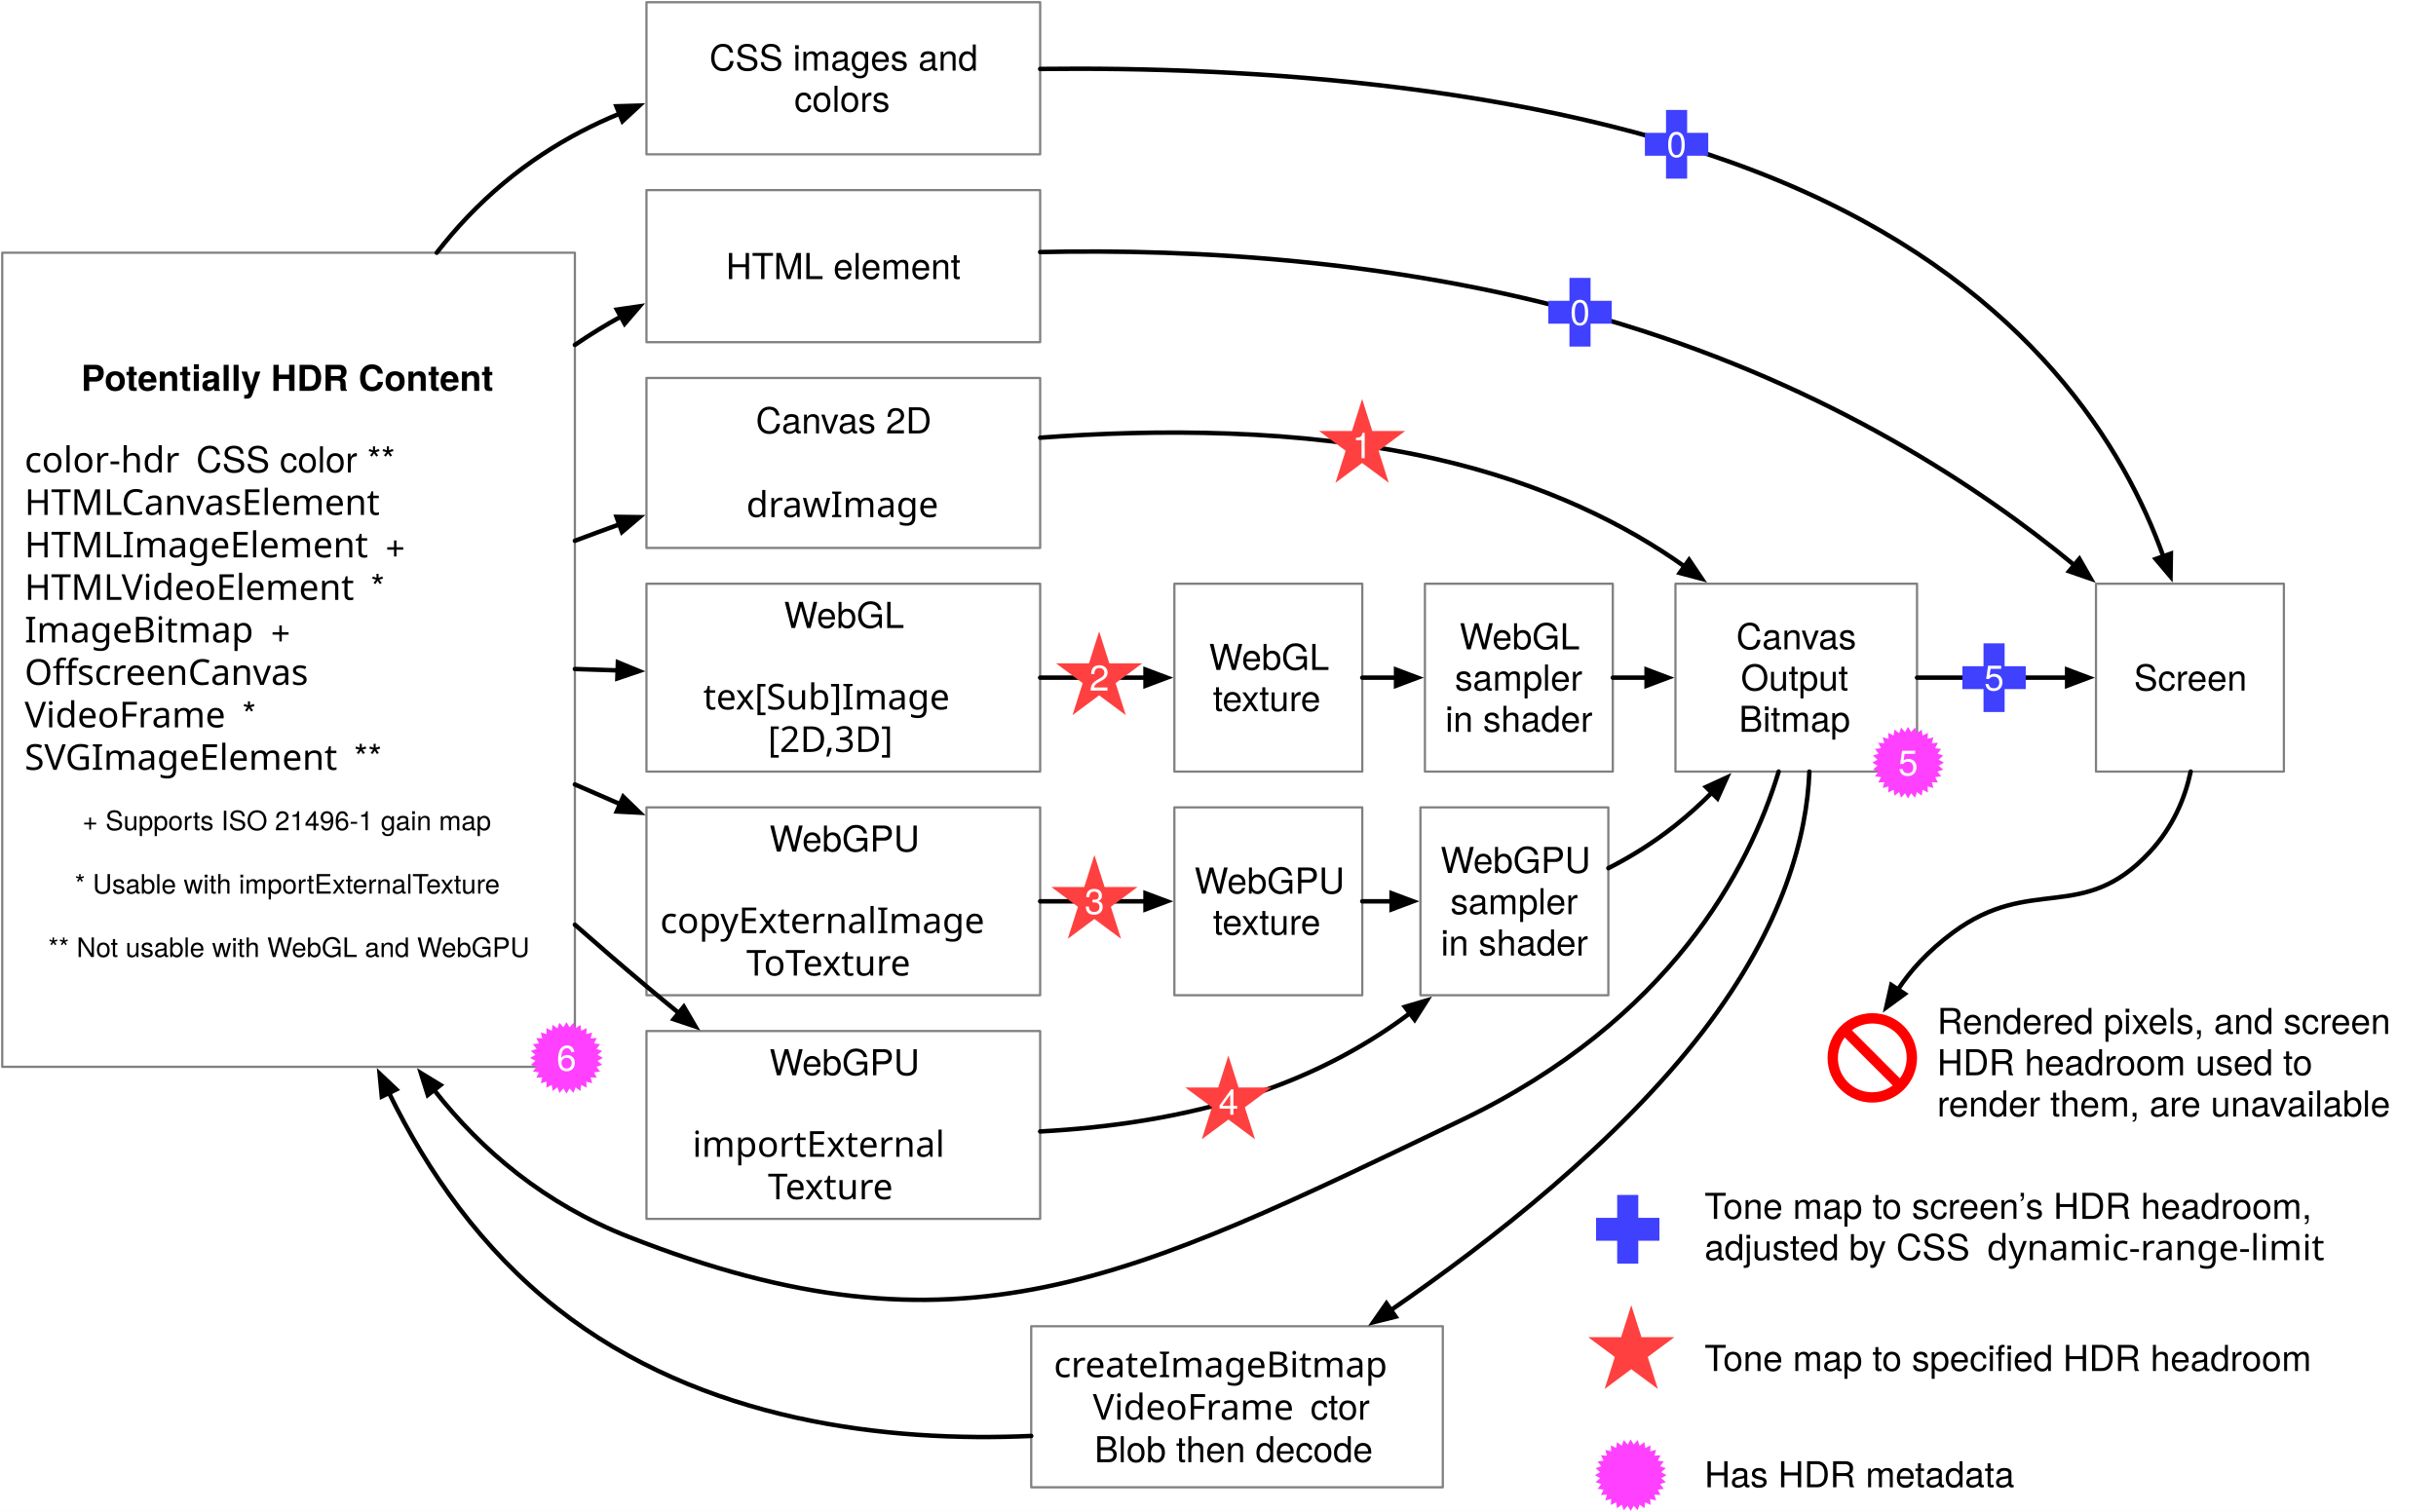
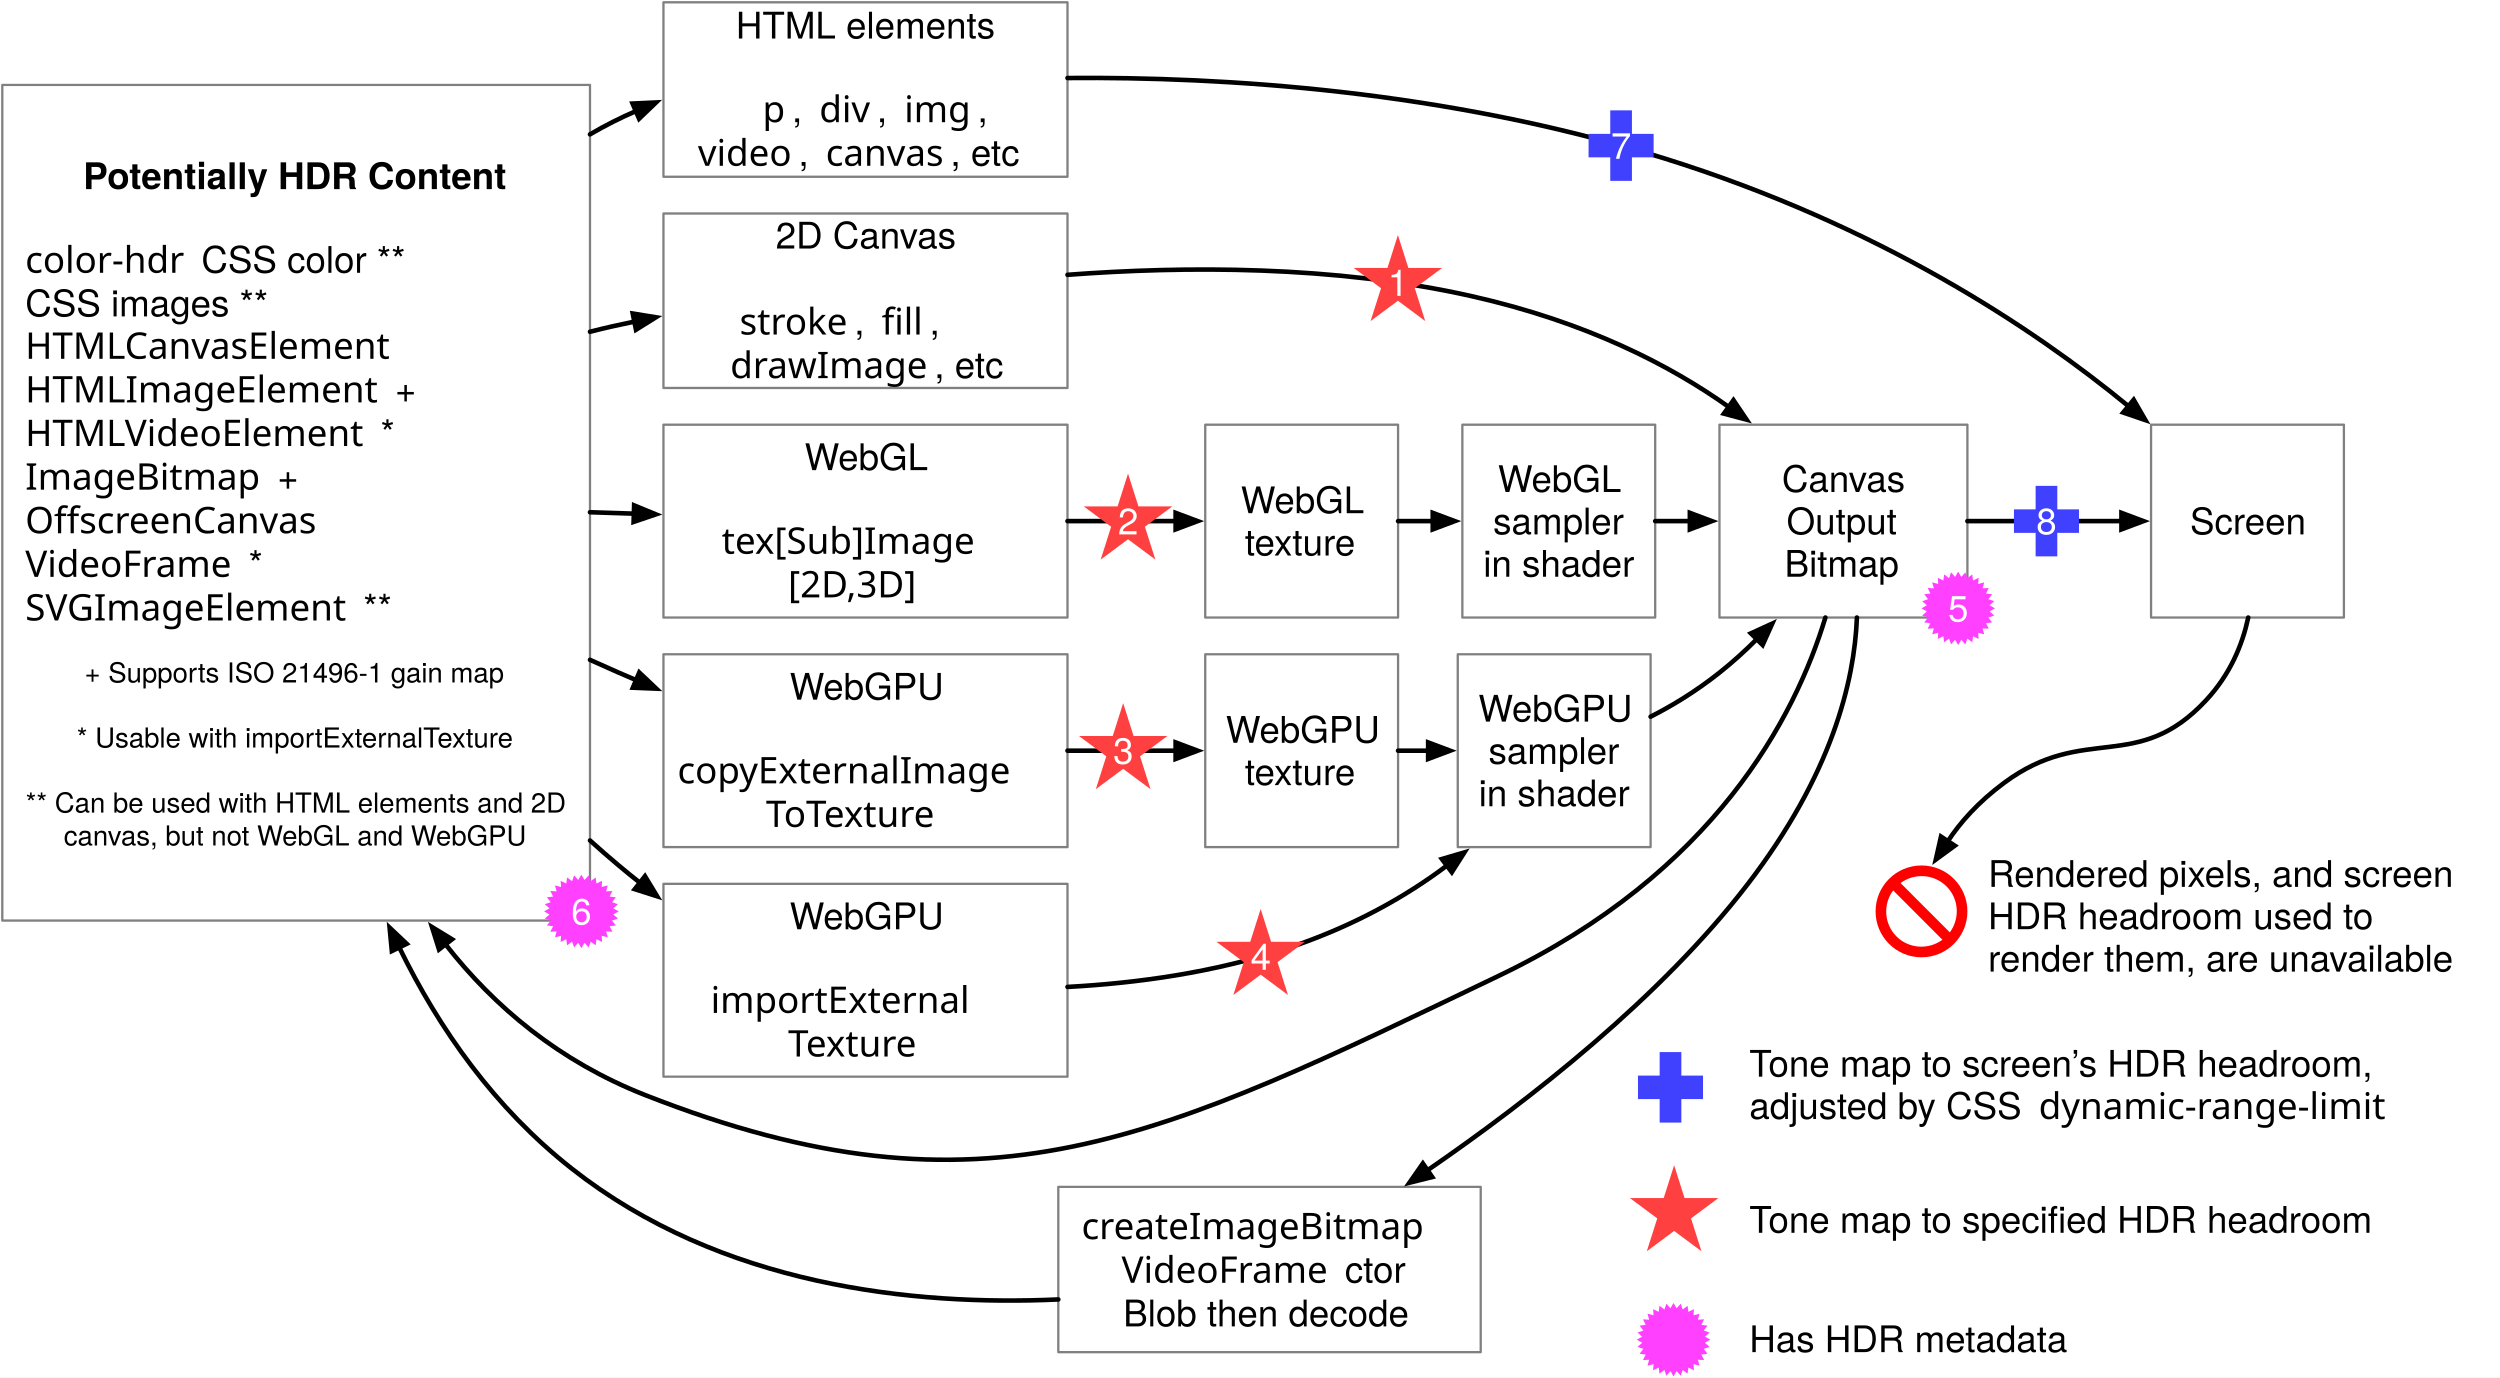
- <svg xmlns="http://www.w3.org/2000/svg" version="1.1" viewBox="-801 175 1089 676" width="1089" height="676">
+ <svg xmlns="http://www.w3.org/2000/svg" version="1.1" viewBox="-801 251 1089 600" width="1089" height="600">
  <defs>
    <marker orient="auto" overflow="visible" markerUnits="strokeWidth" id="FilledArrow_Marker" stroke-linejoin="miter" stroke-miterlimit="10" viewBox="-1 -3 7 6" markerWidth="7" markerHeight="6" color="black">
      <g>
        <path d="M 4.8 0 L 0 -1.8 L 0 1.8 Z" fill="currentColor" stroke="currentColor" stroke-width="1" />
      </g>
    </marker>
  </defs>
  <g id="HDR_APIs" stroke="none" stroke-dasharray="none" fill-opacity="1" stroke-opacity="1" fill="none">
-     <rect fill="white" x="-801" y="175" width="1089" height="676" />
+     <rect fill="white" x="-801" y="251" width="1089" height="600" />
    <g id="HDR_APIs_Layer_1">
      <g id="Graphic_282">
        <rect x="-52" y="436" width="108" height="84" fill="white" />
        <rect x="-52" y="436" width="108" height="84" stroke="gray" stroke-linecap="round" stroke-linejoin="round" stroke-width="1" />
        <text transform="translate(-47 450.328)" fill="black">
          <tspan font-family="Helvetica Neue" font-size="16" fill="black" x="22.184" y="15" xml:space="preserve">Canvas</tspan>
          <tspan font-family="Helvetica Neue" font-size="16" fill="black" x="24.24" y="33.448" xml:space="preserve">Output </tspan>
          <tspan font-family="Helvetica Neue" font-size="16" fill="black" x="23.36" y="51.896" xml:space="preserve">Bitmap</tspan>
        </text>
      </g>
      <g id="Graphic_295">
        <rect x="-512" y="344" width="176" height="76" fill="white" />
        <rect x="-512" y="344" width="176" height="76" stroke="gray" stroke-linecap="round" stroke-linejoin="round" stroke-width="1" />
-         <text transform="translate(-507 353.776)" fill="black">
-           <tspan font-family="Helvetica Neue" font-size="16" fill="black" x="43.88" y="15" xml:space="preserve">Canvas 2D</tspan>
-           <tspan font-family="Menlo" font-size="16" fill="black" x="39.652" y="52.448" xml:space="preserve">drawImage</tspan>
+         <text transform="translate(-507 344.276)" fill="black">
+           <tspan font-family="Helvetica Neue" font-size="16" fill="black" x="43.88" y="15" xml:space="preserve">2D Canvas</tspan>
+           <tspan font-family="Menlo" font-size="16" fill="black" x="28.164" y="52.448" xml:space="preserve">stroke</tspan>
+           <tspan font-family="Helvetica Neue" font-size="16" fill="black" y="52.448" xml:space="preserve">, </tspan>
+           <tspan font-family="Menlo" font-size="16" fill="black" y="52.448" xml:space="preserve">fill</tspan>
+           <tspan font-family="Helvetica Neue" font-size="16" fill="black" y="52.448" xml:space="preserve">, </tspan>
+           <tspan font-family="Menlo" font-size="16" fill="black" x="24.092" y="71.448" xml:space="preserve">drawImage</tspan>
+           <tspan font-family="Helvetica Neue" font-size="16" fill="black" y="71.448" xml:space="preserve">, etc</tspan>
        </text>
      </g>
      <g id="Graphic_298">
        <rect x="-164" y="436" width="84" height="84" fill="white" />
        <rect x="-164" y="436" width="84" height="84" stroke="gray" stroke-linecap="round" stroke-linejoin="round" stroke-width="1" />
        <text transform="translate(-159 450.328)" fill="black">
          <tspan font-family="Helvetica Neue" font-size="16" fill="black" x="10.488" y="15" xml:space="preserve">WebGL</tspan>
          <tspan font-family="Helvetica Neue" font-size="16" fill="black" x="8.4" y="33.448" xml:space="preserve">sampler </tspan>
          <tspan font-family="Helvetica Neue" font-size="16" fill="black" x="4.104" y="51.896" xml:space="preserve">in shader</tspan>
        </text>
      </g>
      <g id="Graphic_299">
        <rect x="-166" y="536" width="84" height="84" fill="white" />
        <rect x="-166" y="536" width="84" height="84" stroke="gray" stroke-linecap="round" stroke-linejoin="round" stroke-width="1" />
        <text transform="translate(-161 550.328)" fill="black">
          <tspan font-family="Helvetica Neue" font-size="16" fill="black" x="3.976" y="15" xml:space="preserve">WebGPU</tspan>
          <tspan font-family="Helvetica Neue" font-size="16" fill="black" x="8.4" y="33.448" xml:space="preserve">sampler </tspan>
          <tspan font-family="Helvetica Neue" font-size="16" fill="black" x="4.104" y="51.896" xml:space="preserve">in shader</tspan>
        </text>
      </g>
      <g id="Graphic_300">
        <rect x="-512" y="436" width="176" height="84" fill="white" />
        <rect x="-512" y="436" width="176" height="84" stroke="gray" stroke-linecap="round" stroke-linejoin="round" stroke-width="1" />
        <text transform="translate(-507 440.776)" fill="black">
          <tspan font-family="Helvetica Neue" font-size="16" fill="black" x="56.488" y="15" xml:space="preserve">WebGL</tspan>
          <tspan font-family="Menlo" font-size="16" fill="black" x="20.387" y="51.448" xml:space="preserve">tex[Sub]Image</tspan>
          <tspan font-family="Menlo" font-size="16" fill="black" x="49.285" y="70.448" xml:space="preserve">[2D,3D]</tspan>
        </text>
      </g>
      <g id="Graphic_301">
        <rect x="-512" y="536" width="176" height="84" fill="white" />
        <rect x="-512" y="536" width="176" height="84" stroke="gray" stroke-linecap="round" stroke-linejoin="round" stroke-width="1" />
        <text transform="translate(-507 540.776)" fill="black">
          <tspan font-family="Helvetica Neue" font-size="16" fill="black" x="49.976" y="15" xml:space="preserve">WebGPU</tspan>
          <tspan font-family="Menlo" font-size="16" fill="black" x="1.121" y="51.448" xml:space="preserve">copyExternalImage</tspan>
          <tspan font-family="Menlo" font-size="16" fill="black" x="39.652" y="70.448" xml:space="preserve">ToTexture</tspan>
        </text>
      </g>
      <g id="Graphic_303">
        <rect x="-276" y="436" width="84" height="84" fill="white" />
        <rect x="-276" y="436" width="84" height="84" stroke="gray" stroke-linecap="round" stroke-linejoin="round" stroke-width="1" />
        <text transform="translate(-271 459.552)" fill="black">
          <tspan font-family="Helvetica Neue" font-size="16" fill="black" x="10.488" y="15" xml:space="preserve">WebGL</tspan>
          <tspan font-family="Helvetica Neue" font-size="16" fill="black" x="12.256" y="33.448" xml:space="preserve">texture</tspan>
        </text>
      </g>
      <g id="Graphic_304">
        <rect x="-276" y="536" width="84" height="84" fill="white" />
        <rect x="-276" y="536" width="84" height="84" stroke="gray" stroke-linecap="round" stroke-linejoin="round" stroke-width="1" />
        <text transform="translate(-271 559.552)" fill="black">
          <tspan font-family="Helvetica Neue" font-size="16" fill="black" x="3.976" y="15" xml:space="preserve">WebGPU</tspan>
          <tspan font-family="Helvetica Neue" font-size="16" fill="black" x="12.256" y="33.448" xml:space="preserve">texture</tspan>
        </text>
      </g>
      <g id="Graphic_305">
        <rect x="-512" y="636" width="176" height="84" fill="white" />
        <rect x="-512" y="636" width="176" height="84" stroke="gray" stroke-linecap="round" stroke-linejoin="round" stroke-width="1" />
        <text transform="translate(-507 640.776)" fill="black">
          <tspan font-family="Helvetica Neue" font-size="16" fill="black" x="49.976" y="15" xml:space="preserve">WebGPU</tspan>
          <tspan font-family="Menlo" font-size="16" fill="black" x="15.57" y="51.448" xml:space="preserve">importExternal</tspan>
          <tspan font-family="Menlo" font-size="16" fill="black" x="49.285" y="70.448" xml:space="preserve">Texture</tspan>
        </text>
      </g>
      <g id="Graphic_306">
        <rect x="-800" y="288" width="256" height="364" fill="white" />
        <rect x="-800" y="288" width="256" height="364" stroke="gray" stroke-linecap="round" stroke-linejoin="round" stroke-width="1" />
-         <text transform="translate(-790 333.764)" fill="black">
+         <text transform="translate(-790 317.372)" fill="black">
          <tspan font-family="Helvetica Neue" font-weight="bold" font-size="16" fill="black" x="25.264" y="16" xml:space="preserve">Potentially HDR Content</tspan>
          <tspan font-family="Menlo" font-size="16" fill="black" x="0" y="52.464" xml:space="preserve">color-hdr</tspan>
          <tspan font-family="Helvetica Neue" font-size="16" fill="black" y="52.464" xml:space="preserve"> CSS color **</tspan>
-           <tspan font-family="Menlo" font-size="16" fill="black" x="0" y="71.464" xml:space="preserve">HTMLCanvasElement</tspan>
-           <tspan font-family="Menlo" font-size="16" fill="black" x="0" y="90.464" xml:space="preserve">HTMLImageElement</tspan>
-           <tspan font-family="Helvetica Neue" font-size="16" fill="black" y="90.464" xml:space="preserve"> +</tspan>
-           <tspan font-family="Menlo" font-size="16" fill="black" x="0" y="109.464" xml:space="preserve">HTMLVideoElement</tspan>
-           <tspan font-family="Helvetica Neue" font-size="16" fill="black" y="109.464" xml:space="preserve"> *</tspan>
-           <tspan font-family="Menlo" font-size="16" fill="black" x="0" y="128.464" xml:space="preserve">ImageBitmap</tspan>
-           <tspan font-family="Helvetica Neue" font-size="16" fill="black" y="128.464" xml:space="preserve"> +</tspan>
-           <tspan font-family="Menlo" font-size="16" fill="black" x="0" y="147.464" xml:space="preserve">OffscreenCanvas</tspan>
-           <tspan font-family="Menlo" font-size="16" fill="black" x="0" y="166.464" xml:space="preserve">VideoFrame</tspan>
-           <tspan font-family="Helvetica Neue" font-size="16" fill="black" y="166.464" xml:space="preserve"> *</tspan>
-           <tspan font-family="Menlo" font-size="16" fill="black" x="0" y="185.464" xml:space="preserve">SVGImageElement</tspan>
-           <tspan font-family="Helvetica Neue" font-size="16" fill="black" y="185.464" xml:space="preserve"> **</tspan>
-           <tspan font-family="Helvetica Neue" font-size="12" fill="black" x="25.804" y="212.464" xml:space="preserve">+ Supports ISO 21496-1 gain map</tspan>
-           <tspan font-family="Helvetica Neue" font-size="12" fill="black" x="22.444" y="240.8" xml:space="preserve">* Usable with importExternalTexture</tspan>
-           <tspan font-family="Helvetica Neue" font-size="12" fill="black" x="10.558" y="269.136" xml:space="preserve">** Not usable with WebGL and WebGPU</tspan>
+           <tspan font-family="Helvetica Neue" font-size="16" fill="black" x="0" y="71.464" xml:space="preserve">CSS images **</tspan>
+           <tspan font-family="Menlo" font-size="16" fill="black" x="0" y="89.912" xml:space="preserve">HTMLCanvasElement</tspan>
+           <tspan font-family="Menlo" font-size="16" fill="black" x="0" y="108.912" xml:space="preserve">HTMLImageElement</tspan>
+           <tspan font-family="Helvetica Neue" font-size="16" fill="black" y="108.912" xml:space="preserve"> +</tspan>
+           <tspan font-family="Menlo" font-size="16" fill="black" x="0" y="127.912" xml:space="preserve">HTMLVideoElement</tspan>
+           <tspan font-family="Helvetica Neue" font-size="16" fill="black" y="127.912" xml:space="preserve"> *</tspan>
+           <tspan font-family="Menlo" font-size="16" fill="black" x="0" y="146.912" xml:space="preserve">ImageBitmap</tspan>
+           <tspan font-family="Helvetica Neue" font-size="16" fill="black" y="146.912" xml:space="preserve"> +</tspan>
+           <tspan font-family="Menlo" font-size="16" fill="black" x="0" y="165.912" xml:space="preserve">OffscreenCanvas</tspan>
+           <tspan font-family="Menlo" font-size="16" fill="black" x="0" y="184.912" xml:space="preserve">VideoFrame</tspan>
+           <tspan font-family="Helvetica Neue" font-size="16" fill="black" y="184.912" xml:space="preserve"> *</tspan>
+           <tspan font-family="Menlo" font-size="16" fill="black" x="0" y="203.912" xml:space="preserve">SVGImageElement</tspan>
+           <tspan font-family="Helvetica Neue" font-size="16" fill="black" y="203.912" xml:space="preserve"> **</tspan>
+           <tspan font-family="Helvetica Neue" font-size="12" fill="black" x="25.804" y="230.912" xml:space="preserve">+ Supports ISO 21496-1 gain map</tspan>
+           <tspan font-family="Helvetica Neue" font-size="12" fill="black" x="22.444" y="259.248" xml:space="preserve">* Usable with importExternalTexture</tspan>
+           <tspan font-family="Helvetica Neue" font-size="12" fill="black" x=".184" y="287.584" xml:space="preserve">** Can be used with HTML elements and 2D </tspan>
+           <tspan font-family="Helvetica Neue" font-size="12" fill="black" x="16.768" y="301.92" xml:space="preserve">canvas, but not WebGL and WebGPU</tspan>
        </text>
      </g>
      <g id="Line_307">
        <line x1="-544" y1="474.129" x2="-524.893" y2="474.745" marker-end="url(#FilledArrow_Marker)" stroke="black" stroke-linecap="round" stroke-linejoin="round" stroke-width="2" />
      </g>
      <g id="Line_308">
-         <line x1="-544" y1="525.742" x2="-523.827" y2="534.527" marker-end="url(#FilledArrow_Marker)" stroke="black" stroke-linecap="round" stroke-linejoin="round" stroke-width="2" />
+         <path d="M -544 538.424 C -539.842 540.32 -535.669 542.183 -531.496 544 C -528.932 545.117 -526.411 546.197 -523.935 547.243" marker-end="url(#FilledArrow_Marker)" stroke="black" stroke-linecap="round" stroke-linejoin="round" stroke-width="2" />
      </g>
      <g id="Line_309">
-         <path d="M -544 588.467 C -533.143 598.01 -522.36 607.311 -512 616 C -506.922 620.259 -502.118 624.226 -497.575 627.922" marker-end="url(#FilledArrow_Marker)" stroke="black" stroke-linecap="round" stroke-linejoin="round" stroke-width="2" />
+         <path d="M -544 617.105 C -539.842 620.859 -535.669 624.5 -531.496 628 C -528.357 630.633 -525.284 633.13 -522.277 635.499" marker-end="url(#FilledArrow_Marker)" stroke="black" stroke-linecap="round" stroke-linejoin="round" stroke-width="2" />
      </g>
      <g id="Line_310">
        <line x1="-336" y1="578" x2="-288.9" y2="578" marker-end="url(#FilledArrow_Marker)" stroke="black" stroke-linecap="round" stroke-linejoin="round" stroke-width="2" />
      </g>
      <g id="Line_311">
        <line x1="-336" y1="478" x2="-288.9" y2="478" marker-end="url(#FilledArrow_Marker)" stroke="black" stroke-linecap="round" stroke-linejoin="round" stroke-width="2" />
      </g>
      <g id="Line_312">
        <line x1="-192" y1="478" x2="-176.9" y2="478" marker-end="url(#FilledArrow_Marker)" stroke="black" stroke-linecap="round" stroke-linejoin="round" stroke-width="2" />
      </g>
      <g id="Line_313">
        <line x1="-192" y1="578" x2="-178.9" y2="578" marker-end="url(#FilledArrow_Marker)" stroke="black" stroke-linecap="round" stroke-linejoin="round" stroke-width="2" />
      </g>
      <g id="Line_314">
        <path d="M -336 680.903 C -306.041 679.293 -272.025 674.675 -240 664 C -210.895 654.298 -188.12 641.156 -170.754 628.067" marker-end="url(#FilledArrow_Marker)" stroke="black" stroke-linecap="round" stroke-linejoin="round" stroke-width="2" />
      </g>
      <g id="Line_315">
-         <path d="M -544 416.799 C -537.353 414.291 -530.715 411.84 -524.16 409.485" marker-end="url(#FilledArrow_Marker)" stroke="black" stroke-linecap="round" stroke-linejoin="round" stroke-width="2" />
+         <path d="M -544 395.517 C -537.506 393.855 -531.045 392.393 -524.68 391.107" marker-end="url(#FilledArrow_Marker)" stroke="black" stroke-linecap="round" stroke-linejoin="round" stroke-width="2" />
      </g>
      <g id="Line_316">
        <path d="M -336 370.706 C -285.26 366.894 -219.848 366.513 -160 380 C -109.887 391.293 -73.459 410.105 -47.992 428.244" marker-end="url(#FilledArrow_Marker)" stroke="black" stroke-linecap="round" stroke-linejoin="round" stroke-width="2" />
      </g>
      <g id="Line_317">
        <line x1="-80" y1="478" x2="-64.9" y2="478" marker-end="url(#FilledArrow_Marker)" stroke="black" stroke-linecap="round" stroke-linejoin="round" stroke-width="2" />
      </g>
      <g id="Line_318">
        <path d="M -82 563.188 C -72.531 558.39 -62.241 552.127 -52 544 C -46.112 539.327 -40.698 534.401 -35.761 529.431" marker-end="url(#FilledArrow_Marker)" stroke="black" stroke-linecap="round" stroke-linejoin="round" stroke-width="2" />
      </g>
      <g id="Graphic_319">
        <rect x="136" y="436" width="84" height="84" fill="white" />
        <rect x="136" y="436" width="84" height="84" stroke="gray" stroke-linecap="round" stroke-linejoin="round" stroke-width="1" />
        <text transform="translate(141 468.776)" fill="black">
          <tspan font-family="Helvetica Neue" font-size="16" fill="black" x="11.96" y="15" xml:space="preserve">Screen</tspan>
        </text>
      </g>
      <g id="Line_320">
        <path d="M -5.86 520 C -19.016 563.43 -54.162 631.058 -148 676 C -295.885 746.826 -371.548 786.361 -520 728 C -557.432 713.284 -585.65 689.587 -606.923 662.372" marker-end="url(#FilledArrow_Marker)" stroke="black" stroke-linecap="round" stroke-linejoin="round" stroke-width="2" />
      </g>
      <g id="Graphic_321">
        <rect x="-340" y="768" width="184" height="72" fill="white" />
        <rect x="-340" y="768" width="184" height="72" stroke="gray" stroke-linecap="round" stroke-linejoin="round" stroke-width="1" />
        <text transform="translate(-335 775.776)" fill="black">
          <tspan font-family="Menlo" font-size="16" fill="black" x="5.121" y="15" xml:space="preserve">createImageBitmap</tspan>
          <tspan font-family="Menlo" font-size="16" fill="black" x="22.54" y="34" xml:space="preserve">VideoFrame</tspan>
          <tspan font-family="Helvetica Neue" font-size="16" fill="black" y="34" xml:space="preserve"> ctor</tspan>
          <tspan font-family="Helvetica Neue" font-size="16" fill="black" x="23.28" y="53" xml:space="preserve">Blob then decode</tspan>
        </text>
      </g>
      <g id="Line_324">
        <line x1="56" y1="478" x2="123.1" y2="478" marker-end="url(#FilledArrow_Marker)" stroke="black" stroke-linecap="round" stroke-linejoin="round" stroke-width="2" />
      </g>
      <g id="Line_325">
        <path d="M -340 817.043 C -403.127 819.897 -486.921 811.265 -552 760 C -585.516 733.598 -609.671 699.353 -627.08 663.696" marker-end="url(#FilledArrow_Marker)" stroke="black" stroke-linecap="round" stroke-linejoin="round" stroke-width="2" />
      </g>
      <g id="Line_326">
        <path d="M 7.871 520 C 6.787 548.071 -3.176 588.503 -39.6 636 C -77.45 685.357 -134.364 729.941 -179.156 760.756" marker-end="url(#FilledArrow_Marker)" stroke="black" stroke-linecap="round" stroke-linejoin="round" stroke-width="2" />
      </g>
      <g id="Graphic_335">
        <path d="M -192.069 353.391 L -187.522 367.702 L -172.808 367.702 L -184.712 376.546 L -180.165 390.857 L -192.069 382.012 L -203.973 390.857 L -199.426 376.546 L -211.33 367.702 L -196.616 367.702 Z" fill="#ff4040" />
        <text transform="translate(-196.4615 364.8776)" fill="white">
          <tspan font-family="Helvetica Neue" font-size="16" fill="white" x="0" y="15" xml:space="preserve">1</tspan>
        </text>
      </g>
      <g id="Graphic_336">
        <path d="M 76.274 472.884 L 85.719 472.884 L 85.719 462.645 L 95.158 462.645 L 95.158 472.884 L 104.603 472.884 L 104.603 483.116 L 95.158 483.116 L 95.158 493.355 L 85.719 493.355 L 85.719 483.116 L 76.274 483.116 Z" fill="#4040ff" />
        <text transform="translate(81.274 468.7606)" fill="white">
-           <tspan font-family="Helvetica Neue" font-size="16" fill="white" x="4.717" y="15" xml:space="preserve">5</tspan>
+           <tspan font-family="Helvetica Neue" font-size="16" fill="white" x="4.717" y="15" xml:space="preserve">8</tspan>
        </text>
      </g>
      <g id="Graphic_337">
-         <rect x="-512" y="260" width="176" height="68" fill="white" />
-         <rect x="-512" y="260" width="176" height="68" stroke="gray" stroke-linecap="round" stroke-linejoin="round" stroke-width="1" />
-         <text transform="translate(-507 284.776)" fill="black">
-           <tspan font-family="Helvetica Neue" font-size="16" fill="black" x="30.536" y="15" xml:space="preserve">HTML element</tspan>
+         <rect x="-512" y="252" width="176" height="76" fill="white" />
+         <rect x="-512" y="252" width="176" height="76" stroke="gray" stroke-linecap="round" stroke-linejoin="round" stroke-width="1" />
+         <text transform="translate(-507 252.776)" fill="black">
+           <tspan font-family="Helvetica Neue" font-size="16" fill="black" x="26.536" y="15" xml:space="preserve">HTML elements</tspan>
+           <tspan font-family="Menlo" font-size="16" fill="black" x="38.165" y="51.448" xml:space="preserve">p</tspan>
+           <tspan font-family="Helvetica Neue" font-size="16" fill="black" y="51.448" xml:space="preserve">, </tspan>
+           <tspan font-family="Menlo" font-size="16" fill="black" y="51.448" xml:space="preserve">div</tspan>
+           <tspan font-family="Helvetica Neue" font-size="16" fill="black" y="51.448" xml:space="preserve">, </tspan>
+           <tspan font-family="Menlo" font-size="16" fill="black" y="51.448" xml:space="preserve">img</tspan>
+           <tspan font-family="Helvetica Neue" font-size="16" fill="black" y="51.448" xml:space="preserve">,</tspan>
+           <tspan font-family="Menlo" font-size="16" fill="black" x="10.012" y="70.448" xml:space="preserve">video</tspan>
+           <tspan font-family="Helvetica Neue" font-size="16" fill="black" y="70.448" xml:space="preserve">, </tspan>
+           <tspan font-family="Menlo" font-size="16" fill="black" y="70.448" xml:space="preserve">canvas</tspan>
+           <tspan font-family="Helvetica Neue" font-size="16" fill="black" y="70.448" xml:space="preserve">, etc</tspan>
        </text>
      </g>
      <g id="Line_339">
-         <path d="M -336 287.702 C -268.562 286.187 -171.206 290.901 -76 320 C 17.282 348.511 84.508 393.101 126.275 427.651" marker-end="url(#FilledArrow_Marker)" stroke="black" stroke-linecap="round" stroke-linejoin="round" stroke-width="2" />
+         <path d="M -336 284.984 C -268.562 284.382 -171.206 290.268 -76 320 C 17.181 349.1 84.362 393.565 126.139 427.92" marker-end="url(#FilledArrow_Marker)" stroke="black" stroke-linecap="round" stroke-linejoin="round" stroke-width="2" />
      </g>
      <g id="Graphic_340">
-         <path d="M -108.83 309.491 L -99.385 309.491 L -99.385 299.252 L -89.946 299.252 L -89.946 309.491 L -80.501 309.491 L -80.501 319.724 L -89.946 319.724 L -89.946 329.963 L -99.385 329.963 L -99.385 319.724 L -108.83 319.724 Z" fill="#4040ff" />
-         <text transform="translate(-103.8301 305.3681)" fill="white">
-           <tspan font-family="Helvetica Neue" font-size="16" fill="white" x="4.717" y="15" xml:space="preserve">0</tspan>
+         <path d="M -109.015 309.309 L -99.57 309.309 L -99.57 299.07 L -90.131 299.07 L -90.131 309.309 L -80.686 309.309 L -80.686 319.541 L -90.131 319.541 L -90.131 329.781 L -99.57 329.781 L -99.57 319.541 L -109.015 319.541 Z" fill="#4040ff" />
+         <text transform="translate(-104.0151 305.1857)" fill="white">
+           <tspan font-family="Helvetica Neue" font-size="16" fill="white" x="4.717" y="15" xml:space="preserve">7</tspan>
        </text>
      </g>
      <g id="Line_341">
-         <path d="M -544 329.215 C -536.972 324.416 -530.12 320.233 -523.482 316.588" marker-end="url(#FilledArrow_Marker)" stroke="black" stroke-linecap="round" stroke-linejoin="round" stroke-width="2" />
+         <path d="M -544 309.529 C -537.236 305.568 -530.561 302.226 -524.03 299.418" marker-end="url(#FilledArrow_Marker)" stroke="black" stroke-linecap="round" stroke-linejoin="round" stroke-width="2" />
      </g>
      <g id="Graphic_343">
        <path d="M -87.496 719.528 L -78.051 719.528 L -78.051 709.289 L -68.612 709.289 L -68.612 719.528 L -59.167 719.528 L -59.167 729.761 L -68.612 729.761 L -68.612 740 L -78.051 740 L -78.051 729.761 L -87.496 729.761 Z" fill="#4040ff" />
      </g>
      <g id="Graphic_344">
        <text transform="translate(-39 705)" fill="black">
          <tspan font-family="Helvetica Neue" font-size="16" fill="black" x="0" y="15" xml:space="preserve">Tone map to screen’s HDR headroom,</tspan>
          <tspan font-family="Helvetica Neue" font-size="16" fill="black" x="0" y="33.448" xml:space="preserve">adjusted by CSS </tspan>
          <tspan font-family="Menlo" font-size="16" fill="black" y="33.448" xml:space="preserve">dynamic-range-limit</tspan>
        </text>
      </g>
      <g id="Graphic_345">
        <path d="M -71.748 758.578 L -67.201 772.889 L -52.487 772.889 L -64.391 781.734 L -59.844 796.045 L -71.748 787.2 L -83.652 796.045 L -79.105 781.734 L -91.009 772.889 L -76.295 772.889 Z" fill="#ff4040" />
      </g>
      <g id="Graphic_346">
        <text transform="translate(-39 773)" fill="black">
          <tspan font-family="Helvetica Neue" font-size="16" fill="black" x="0" y="15" xml:space="preserve">Tone map to specified HDR headroom</tspan>
        </text>
      </g>
      <g id="Graphic_347">
        <path d="M -533.877 646.656 L -531.496 648 L -533.877 649.344 L -531.814 651.125 L -534.401 652 L -532.734 654.125 L -535.448 654.469 L -534.242 656.875 L -536.972 656.719 L -536.257 659.313 L -538.908 658.625 L -538.733 661.313 L -541.177 660.125 L -541.542 662.781 L -543.701 661.156 L -544.59 663.687 L -546.383 661.656 L -547.748 664 L -549.129 661.656 L -550.922 663.687 L -551.795 661.156 L -553.97 662.781 L -554.335 660.125 L -556.779 661.313 L -556.604 658.625 L -559.254 659.313 L -558.54 656.719 L -561.27 656.875 L -560.064 654.469 L -562.778 654.125 L -561.111 652 L -563.698 651.125 L -561.635 649.344 L -564 648 L -561.635 646.656 L -563.698 644.875 L -561.111 644 L -562.778 641.875 L -560.064 641.531 L -561.27 639.125 L -558.54 639.281 L -559.254 636.687 L -556.604 637.375 L -556.779 634.687 L -554.335 635.875 L -553.97 633.219 L -551.795 634.844 L -550.922 632.313 L -549.129 634.313 L -547.764 632 L -546.383 634.313 L -544.59 632.313 L -543.701 634.844 L -541.542 633.219 L -541.177 635.875 L -538.733 634.687 L -538.908 637.375 L -536.257 636.687 L -536.972 639.281 L -534.242 639.125 L -535.448 641.531 L -532.734 641.875 L -534.401 644 L -531.814 644.875 L -533.877 646.656 Z" fill="#ff40ff" />
        <text transform="translate(-556.0746 638.776)" fill="white">
          <tspan font-family="Helvetica Neue" font-size="16" fill="white" x="3.879" y="15" xml:space="preserve">6</tspan>
        </text>
      </g>
      <g id="Graphic_348">
        <text transform="translate(-39 825)" fill="black">
          <tspan font-family="Helvetica Neue" font-size="16" fill="black" x="0" y="15" xml:space="preserve">Has HDR metadata</tspan>
        </text>
      </g>
      <g id="Graphic_350">
        <path d="M 65.656 514.656 L 68 516 L 65.656 517.344 L 67.687 519.125 L 65.14 520 L 66.781 522.125 L 64.109 522.469 L 65.297 524.875 L 62.609 524.719 L 63.313 527.313 L 60.703 526.625 L 60.875 529.313 L 58.469 528.125 L 58.109 530.781 L 55.984 529.156 L 55.109 531.687 L 53.344 529.656 L 52 532 L 50.641 529.656 L 48.875 531.687 L 48.016 529.156 L 45.875 530.781 L 45.516 528.125 L 43.109 529.313 L 43.281 526.625 L 40.672 527.313 L 41.375 524.719 L 38.687 524.875 L 39.875 522.469 L 37.203 522.125 L 38.844 520 L 36.297 519.125 L 38.328 517.344 L 36 516 L 38.328 514.656 L 36.297 512.875 L 38.844 512 L 37.203 509.875 L 39.875 509.531 L 38.687 507.125 L 41.375 507.281 L 40.672 504.687 L 43.281 505.375 L 43.109 502.687 L 45.516 503.875 L 45.875 501.219 L 48.016 502.844 L 48.875 500.313 L 50.641 502.313 L 51.984 500 L 53.344 502.313 L 55.109 500.313 L 55.984 502.844 L 58.109 501.219 L 58.469 503.875 L 60.875 502.687 L 60.703 505.375 L 63.313 504.687 L 62.609 507.281 L 65.297 507.125 L 64.109 509.531 L 66.781 509.875 L 65.14 512 L 67.687 512.875 L 65.656 514.656 Z" fill="#ff40ff" />
        <text transform="translate(43.88 506.776)" fill="white">
          <tspan font-family="Helvetica Neue" font-size="16" fill="white" x="3.672" y="15" xml:space="preserve">5</tspan>
        </text>
      </g>
      <g id="Graphic_351">
        <path d="M -58.344 833.235 L -56 834.578 L -58.344 835.922 L -56.313 837.703 L -58.86 838.578 L -57.219 840.703 L -59.891 841.047 L -58.703 843.453 L -61.391 843.297 L -60.687 845.891 L -63.297 845.203 L -63.125 847.891 L -65.531 846.703 L -65.891 849.359 L -68.016 847.734 L -68.891 850.265 L -70.656 848.235 L -72 850.578 L -73.359 848.235 L -75.125 850.265 L -75.984 847.734 L -78.125 849.359 L -78.484 846.703 L -80.891 847.891 L -80.719 845.203 L -83.328 845.891 L -82.625 843.297 L -85.313 843.453 L -84.125 841.047 L -86.797 840.703 L -85.156 838.578 L -87.703 837.703 L -85.672 835.922 L -88 834.578 L -85.672 833.235 L -87.703 831.453 L -85.156 830.578 L -86.797 828.453 L -84.125 828.109 L -85.313 825.703 L -82.625 825.859 L -83.328 823.265 L -80.719 823.953 L -80.891 821.265 L -78.484 822.453 L -78.125 819.797 L -75.984 821.422 L -75.125 818.891 L -73.359 820.891 L -72.016 818.578 L -70.656 820.891 L -68.891 818.891 L -68.016 821.422 L -65.891 819.797 L -65.531 822.453 L -63.125 821.265 L -63.297 823.953 L -60.687 823.265 L -61.391 825.859 L -58.703 825.703 L -59.891 828.109 L -57.219 828.453 L -58.86 830.578 L -56.313 831.453 L -58.344 833.235 Z" fill="#ff40ff" />
      </g>
      <g id="Graphic_352">
        <path d="M -309.633 457.289 L -305.086 471.6 L -290.372 471.6 L -302.276 480.445 L -297.729 494.755 L -309.633 485.911 L -321.537 494.755 L -316.99 480.445 L -328.894 471.6 L -314.18 471.6 Z" fill="#ff4040" />
        <text transform="translate(-314.025 468.776)" fill="white">
          <tspan font-family="Helvetica Neue" font-size="16" fill="white" x="0" y="15" xml:space="preserve">2</tspan>
        </text>
      </g>
      <g id="Graphic_353">
        <path d="M -311.748 557.289 L -307.201 571.6 L -292.487 571.6 L -304.391 580.445 L -299.844 594.755 L -311.748 585.911 L -323.652 594.755 L -319.105 580.445 L -331.009 571.6 L -316.295 571.6 Z" fill="#ff4040" />
        <text transform="translate(-316.1403 568.776)" fill="white">
          <tspan font-family="Helvetica Neue" font-size="16" fill="white" x="0" y="15" xml:space="preserve">3</tspan>
        </text>
      </g>
      <g id="Graphic_354">
        <path d="M -251.854 646.947 L -247.307 661.258 L -232.593 661.258 L -244.497 670.102 L -239.95 684.413 L -251.854 675.569 L -263.758 684.413 L -259.211 670.102 L -271.115 661.258 L -256.401 661.258 Z" fill="#ff4040" />
        <text transform="translate(-256.2463 658.4338)" fill="white">
          <tspan font-family="Helvetica Neue" font-size="16" fill="white" x="0" y="15" xml:space="preserve">4</tspan>
        </text>
      </g>
      <g id="Line_356">
        <path d="M 178.329 520 C 175.778 531.967 170.422 544.791 160 556 C 129.97 588.297 107.13 565.936 72 592 C 60.619 600.444 52.834 609.295 47.509 617.402" marker-end="url(#FilledArrow_Marker)" stroke="black" stroke-linecap="round" stroke-linejoin="round" stroke-width="2" />
      </g>
      <g id="Graphic_357">
        <path d="M 36 628 C 24.965 628 16 636.945 16 648 C 16 659.055 24.965 668 36 668 C 47.055 668 56 659.055 56 648 C 56 636.945 47.055 628 36 628 M 46.898 637.102 C 52.367 642.57 52.797 651.086 48.344 657.141 L 26.879 635.656 C 32.914 631.203 41.43 631.672 46.898 637.102 M 25.102 658.898 C 19.652 653.43 19.203 644.914 23.656 638.859 L 45.121 660.344 C 39.086 664.797 30.57 664.367 25.102 658.898 Z" fill="red" />
      </g>
      <g id="Graphic_358">
        <text transform="translate(65 622.328)" fill="black">
          <tspan font-family="Helvetica Neue" font-size="16" fill="black" x="0" y="15" xml:space="preserve">Rendered pixels, and screen </tspan>
          <tspan font-family="Helvetica Neue" font-size="16" fill="black" x="0" y="33.448" xml:space="preserve">HDR headroom used to </tspan>
          <tspan font-family="Helvetica Neue" font-size="16" fill="black" x="0" y="51.896" xml:space="preserve">render them, are unavailable</tspan>
        </text>
      </g>
-       <g id="Graphic_359">
-         <rect x="-512" y="176" width="176" height="68" fill="white" />
-         <rect x="-512" y="176" width="176" height="68" stroke="gray" stroke-linecap="round" stroke-linejoin="round" stroke-width="1" />
-         <text transform="translate(-507 191.552)" fill="black">
-           <tspan font-family="Helvetica Neue" font-size="16" fill="black" x="23.136" y="15" xml:space="preserve">CSS images and </tspan>
-           <tspan font-family="Helvetica Neue" font-size="16" fill="black" x="61.08" y="33.448" xml:space="preserve">colors</tspan>
-         </text>
-       </g>
-       <g id="Line_360">
-         <path d="M -605.763 288 C -601.455 282.462 -596.873 277.109 -592 272 C -570.722 249.693 -546.924 235.21 -524.083 225.859" marker-end="url(#FilledArrow_Marker)" stroke="black" stroke-linecap="round" stroke-linejoin="round" stroke-width="2" />
-       </g>
-       <g id="Line_362">
-         <path d="M -336 205.828 C -245.69 204.742 -103.562 212.115 4 260 C 106.763 305.748 148.859 375.512 166.089 423.741" marker-end="url(#FilledArrow_Marker)" stroke="black" stroke-linecap="round" stroke-linejoin="round" stroke-width="2" />
-       </g>
-       <g id="Graphic_361">
-         <path d="M -65.663 234.4 L -56.218 234.4 L -56.218 224.161 L -46.779 224.161 L -46.779 234.4 L -37.334 234.4 L -37.334 244.633 L -46.779 244.633 L -46.779 254.872 L -56.218 254.872 L -56.218 244.633 L -65.663 244.633 Z" fill="#4040ff" />
-         <text transform="translate(-60.66327 230.2771)" fill="white">
-           <tspan font-family="Helvetica Neue" font-size="16" fill="white" x="4.717" y="15" xml:space="preserve">0</tspan>
-         </text>
-       </g>
    </g>
  </g>
</svg>
